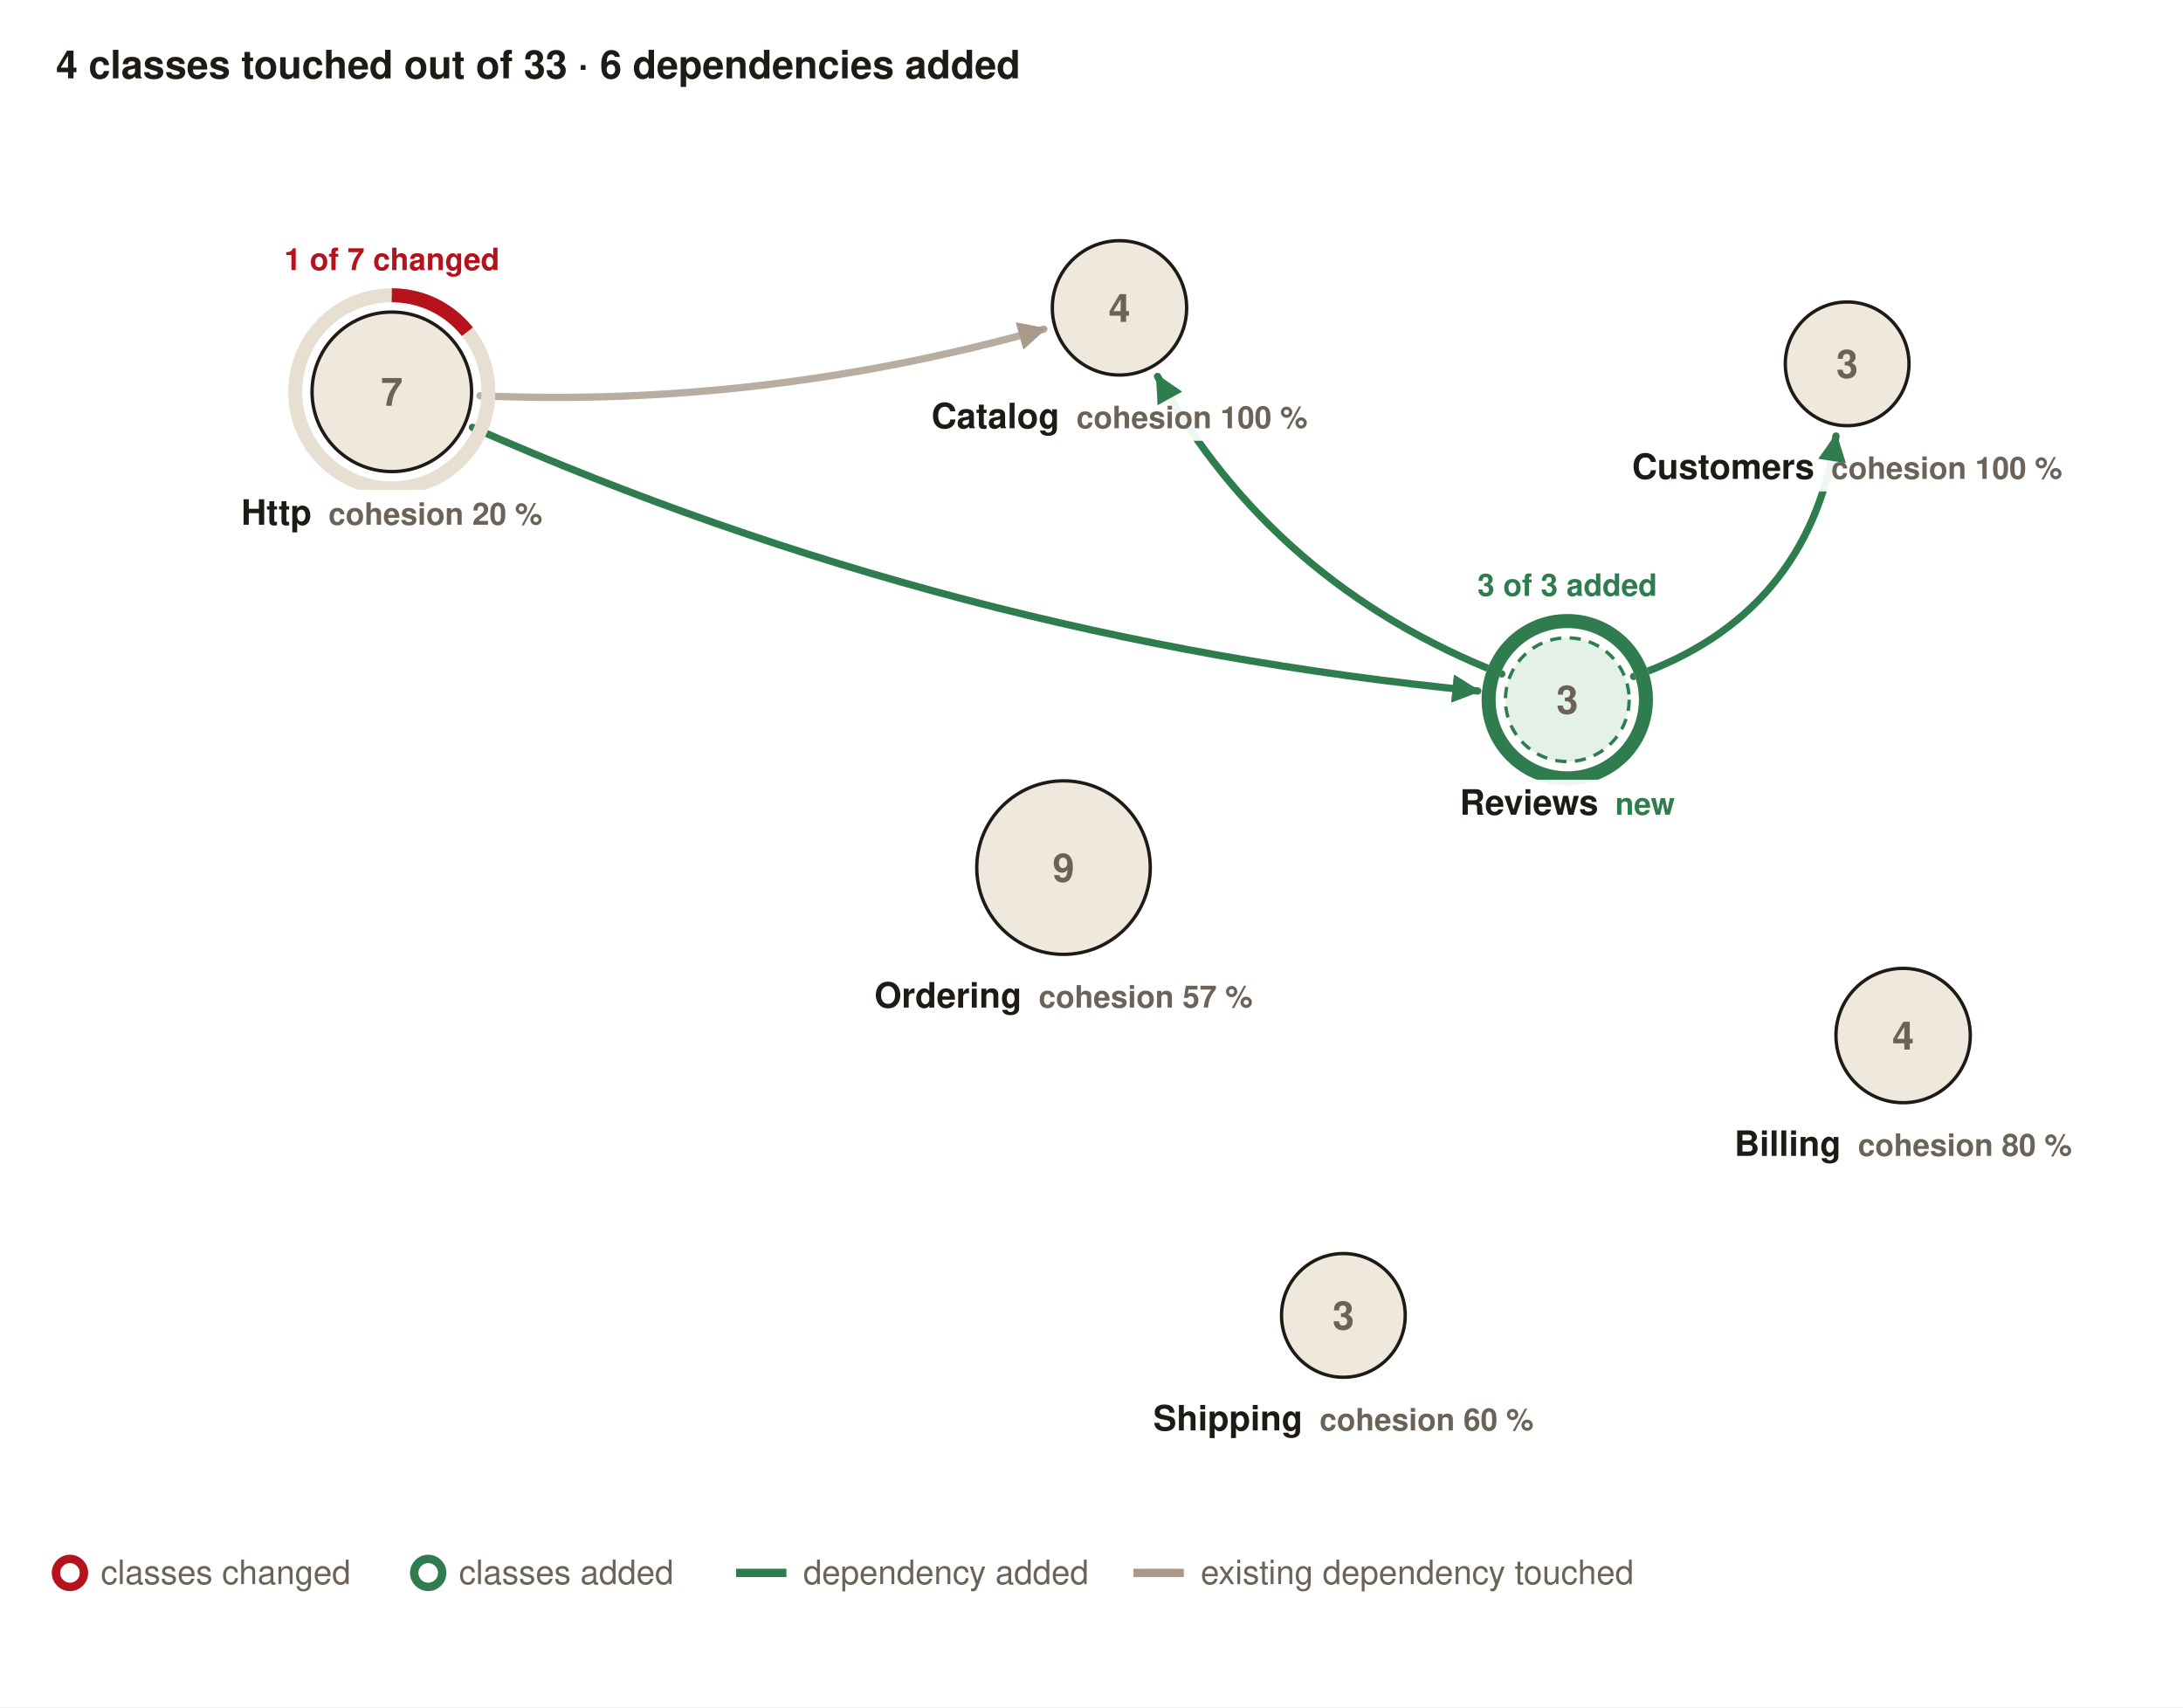
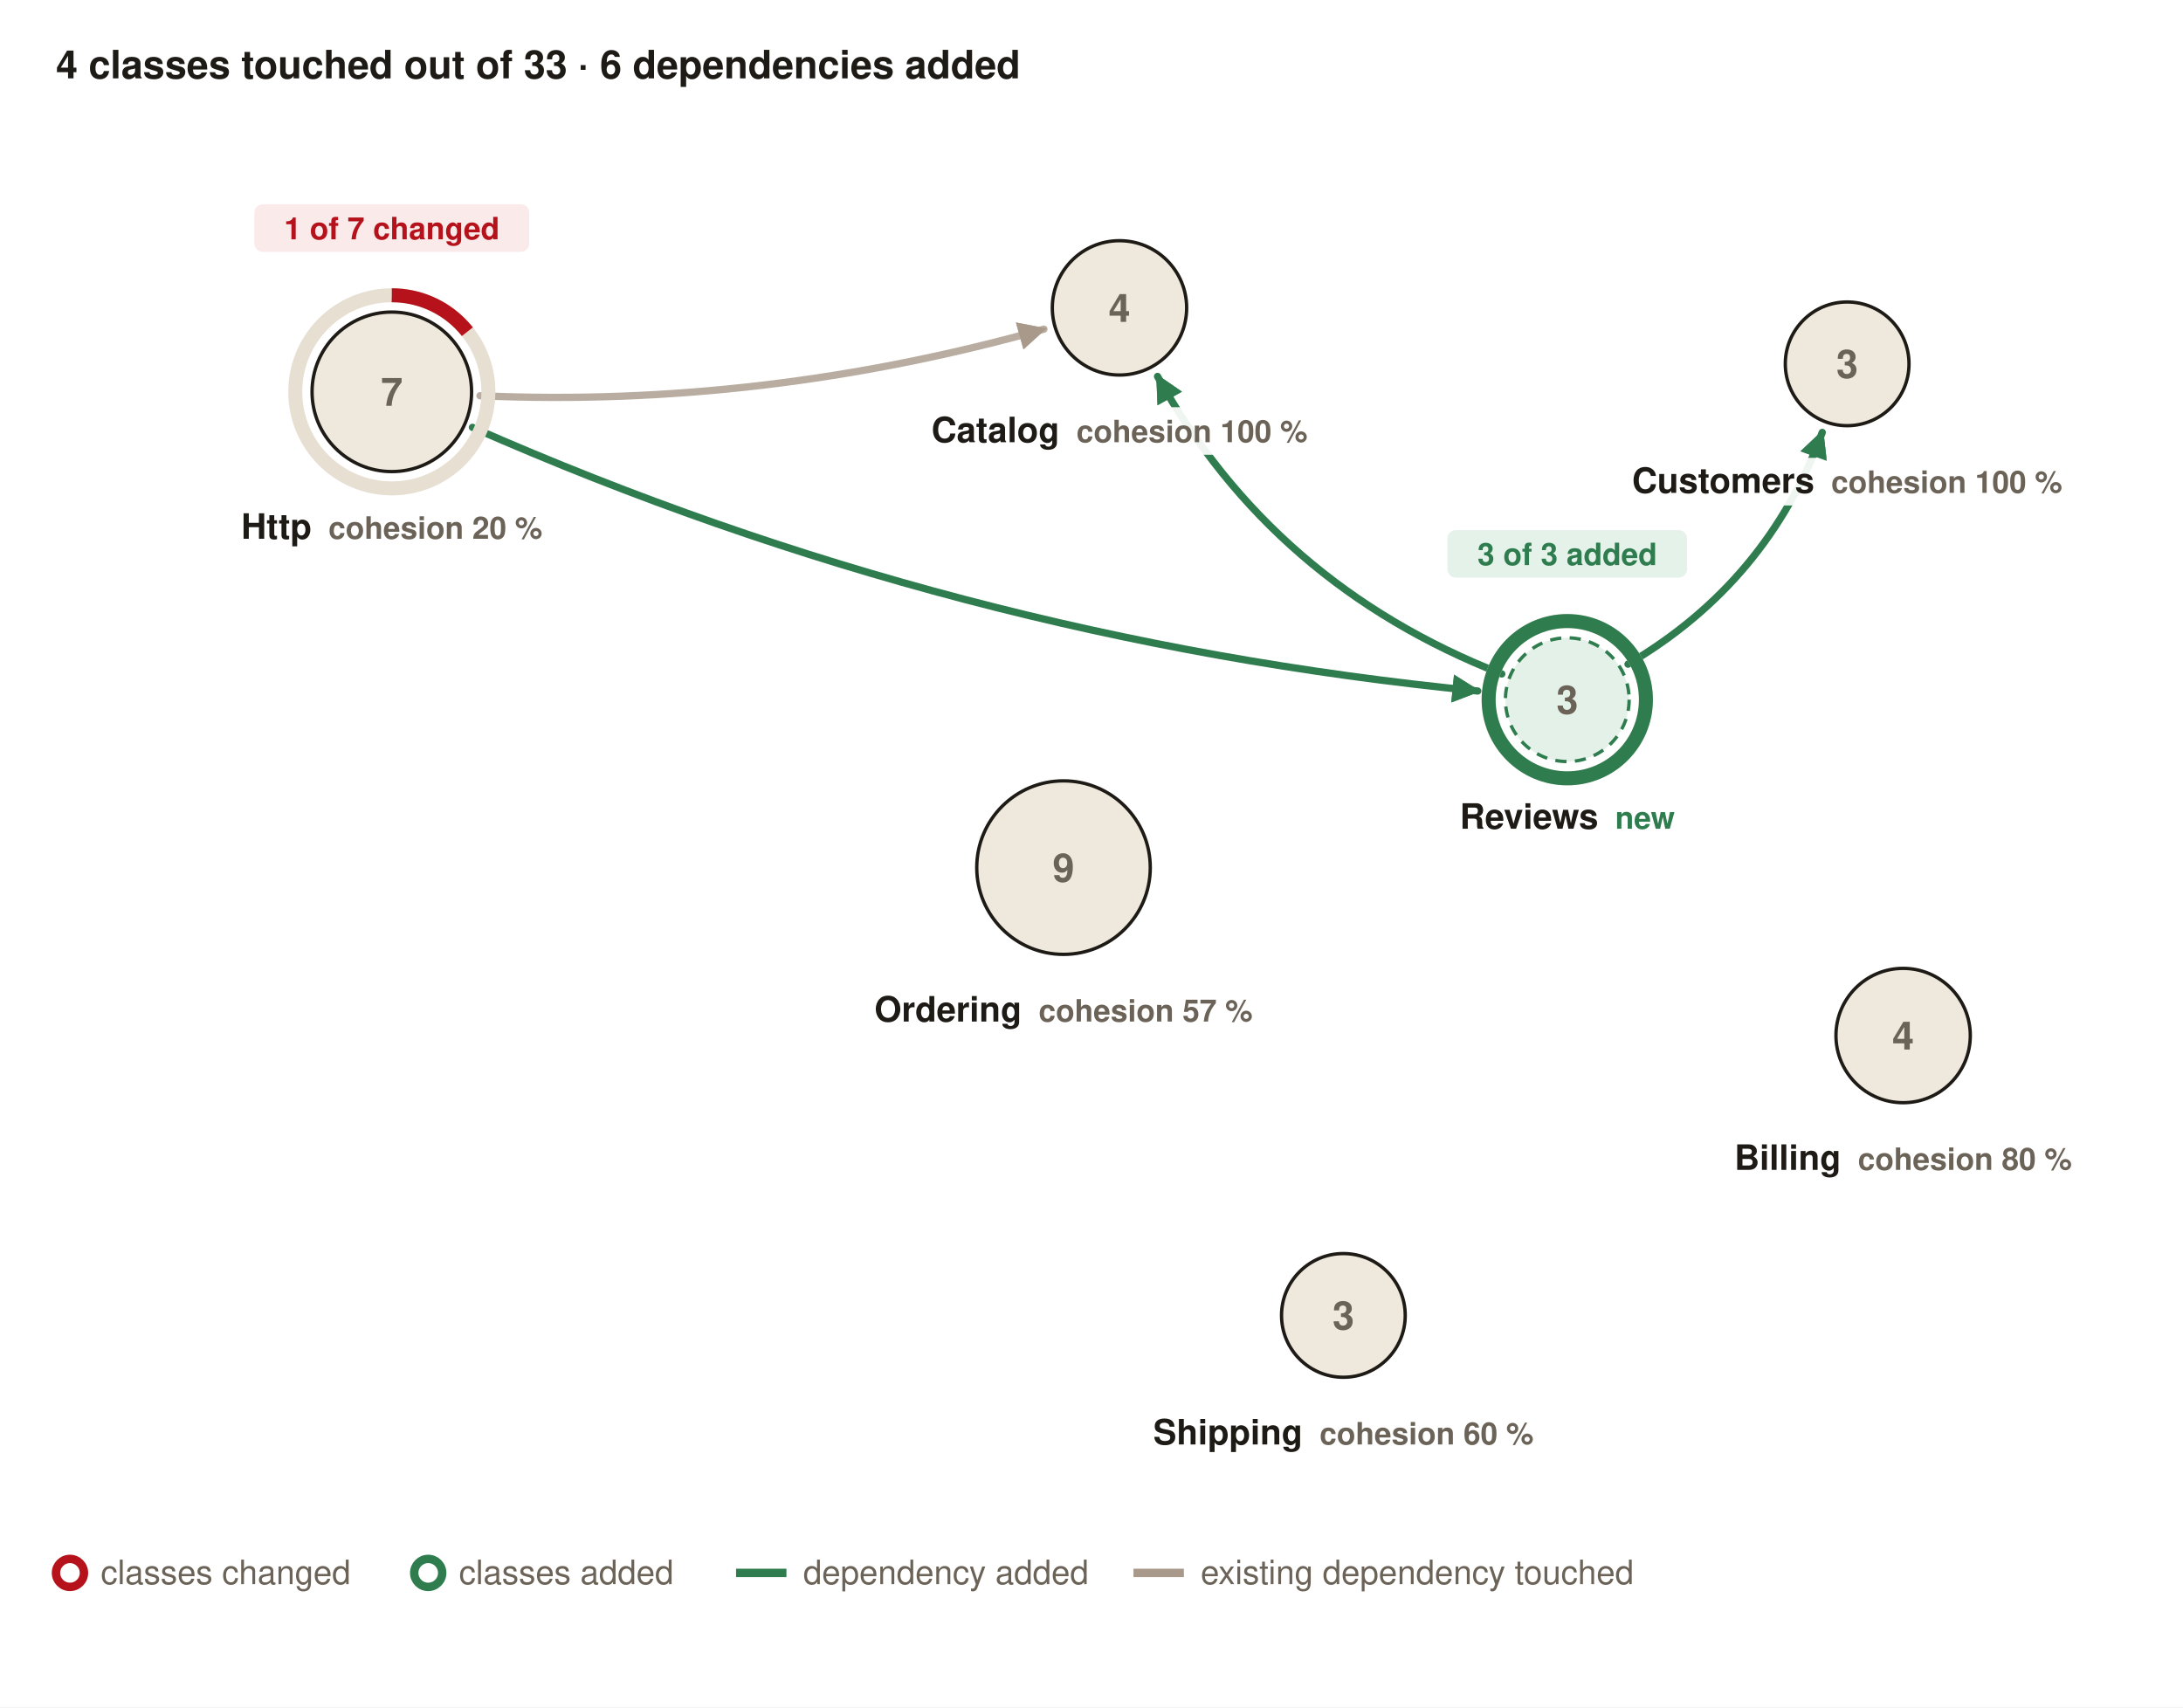
<svg xmlns="http://www.w3.org/2000/svg" viewBox="0 0 780 610" width="780" height="610" font-family="-apple-system, 'Segoe UI', Helvetica, Arial, sans-serif">
  <style>text{fill:#1e1b16}.sub{fill:#6b6357;font-size:11px}.hot{fill:#b5121b;font-size:11px;font-weight:600}.new{fill:#2f7d4f;font-size:11px;font-weight:600}.legend{fill:#6b6357;font-size:12px}.count{fill:#6b6357;font-size:14px;font-weight:600}</style>
  <defs>
    <marker id="arrow-edge" viewBox="0 0 10 10" refX="9" refY="5" markerUnits="userSpaceOnUse" markerWidth="10" markerHeight="10" orient="auto-start-reverse">
      <path d="M0 0 L10 5 L0 10 z" fill="#a8998a" />
    </marker>
    <marker id="arrow-added" viewBox="0 0 10 10" refX="9" refY="5" markerUnits="userSpaceOnUse" markerWidth="10" markerHeight="10" orient="auto-start-reverse">
      <path d="M0 0 L10 5 L0 10 z" fill="#2f7d4f" />
    </marker>
  </defs>
  <rect width="780" height="610" fill="#ffffff" />
  <text x="20" y="28" font-size="14" font-weight="600">4 classes touched out of 33 · 6 dependencies added</text>
  <path d="M171.5 141.4 Q272.4 145.8 373.0 117.6" fill="none" stroke="#a8998a" stroke-width="2.6" stroke-linecap="round" opacity="0.8" marker-end="url(#arrow-edge)" />
  <path d="M168.8 152.7 Q341.2 228.6 528.0 246.9" fill="none" stroke="#2f7d4f" stroke-width="2.6" stroke-linecap="round" marker-end="url(#arrow-added)" />
  <path d="M536.6 240.8 Q454.8 208.8 413.6 134.5" fill="none" stroke="#2f7d4f" stroke-width="2.6" stroke-linecap="round" marker-end="url(#arrow-added)" />
-   <path d="M583.7 241.7 Q646.0 220.0 656.0 155.8" fill="none" stroke="#2f7d4f" stroke-width="2.6" stroke-linecap="round" marker-end="url(#arrow-added)" />
+   <path d="M581.7 237.3 Q631.6 208.0 651.1 154.5" fill="none" stroke="#2f7d4f" stroke-width="2.6" stroke-linecap="round" marker-end="url(#arrow-added)" />
  <circle cx="680" cy="370" r="24.0" fill="#efe9dd" stroke="#1e1b16" stroke-width="1.2" />
  <text x="680" y="375.0" text-anchor="middle" class="count">4</text>
-   <rect x="604.5" y="400.5" width="151.0" height="17" rx="3" fill="#ffffff" opacity="0.92" />
-   <text x="680" y="413.0" text-anchor="middle" font-size="12.5" font-weight="600">Billing<tspan dx="6" class="sub">cohesion 80 %</tspan>
+   <rect x="604.5" y="405.5" width="151.0" height="17" rx="3" fill="#ffffff" opacity="0.92" />
+   <text x="680" y="418.0" text-anchor="middle" font-size="12.5" font-weight="600">Billing<tspan dx="6" class="sub">cohesion 80 %</tspan>
  </text>
  <circle cx="400" cy="110" r="24.0" fill="#efe9dd" stroke="#1e1b16" stroke-width="1.2" />
  <text x="400" y="115.0" text-anchor="middle" class="count">4</text>
-   <rect x="321.3" y="140.5" width="157.4" height="17" rx="3" fill="#ffffff" opacity="0.92" />
-   <text x="400" y="153.0" text-anchor="middle" font-size="12.5" font-weight="600">Catalog<tspan dx="6" class="sub">cohesion 100 %</tspan>
+   <rect x="321.3" y="145.5" width="157.4" height="17" rx="3" fill="#ffffff" opacity="0.92" />
+   <text x="400" y="158.0" text-anchor="middle" font-size="12.5" font-weight="600">Catalog<tspan dx="6" class="sub">cohesion 100 %</tspan>
  </text>
  <circle cx="660" cy="130" r="22.1" fill="#efe9dd" stroke="#1e1b16" stroke-width="1.2" />
  <text x="660" y="135.0" text-anchor="middle" class="count">3</text>
-   <rect x="573.9" y="158.6" width="172.2" height="17" rx="3" fill="#ffffff" opacity="0.92" />
-   <text x="660" y="171.1" text-anchor="middle" font-size="12.5" font-weight="600">Customers<tspan dx="6" class="sub">cohesion 100 %</tspan>
+   <rect x="573.9" y="163.6" width="172.2" height="17" rx="3" fill="#ffffff" opacity="0.92" />
+   <text x="660" y="176.1" text-anchor="middle" font-size="12.5" font-weight="600">Customers<tspan dx="6" class="sub">cohesion 100 %</tspan>
  </text>
  <circle cx="140" cy="140" r="34.5" fill="none" stroke="#e6dfd2" stroke-width="5" />
  <circle cx="140" cy="140" r="34.5" fill="none" stroke="#b5121b" stroke-width="5" stroke-dasharray="31.0 216.9" transform="rotate(-90 140 140)" />
-   <rect x="90.9" y="84.0" width="98.2" height="17" rx="3" fill="#ffffff" opacity="0.92" />
-   <text x="140" y="96.5" text-anchor="middle" class="hot">1 of 7 changed</text>
+   <rect x="90.9" y="73.0" width="98.2" height="17" rx="3" fill="#fbe8e8" opacity="0.92" />
+   <text x="140" y="85.5" text-anchor="middle" class="hot">1 of 7 changed</text>
  <circle cx="140" cy="140" r="28.5" fill="#efe9dd" stroke="#1e1b16" stroke-width="1.2" />
  <text x="140" y="145.0" text-anchor="middle" class="count">7</text>
-   <rect x="75.6" y="175.0" width="128.8" height="17" rx="3" fill="#ffffff" opacity="0.92" />
-   <text x="140" y="187.5" text-anchor="middle" font-size="12.5" font-weight="600">Http<tspan dx="6" class="sub">cohesion 20 %</tspan>
+   <rect x="75.6" y="180.0" width="128.8" height="17" rx="3" fill="#ffffff" opacity="0.92" />
+   <text x="140" y="192.5" text-anchor="middle" font-size="12.5" font-weight="600">Http<tspan dx="6" class="sub">cohesion 20 %</tspan>
  </text>
  <circle cx="380" cy="310" r="31.0" fill="#efe9dd" stroke="#1e1b16" stroke-width="1.2" />
  <text x="380" y="315.0" text-anchor="middle" class="count">9</text>
-   <rect x="300.8" y="347.5" width="158.4" height="17" rx="3" fill="#ffffff" opacity="0.92" />
-   <text x="380" y="360.0" text-anchor="middle" font-size="12.5" font-weight="600">Ordering<tspan dx="6" class="sub">cohesion 57 %</tspan>
+   <rect x="300.8" y="352.5" width="158.4" height="17" rx="3" fill="#ffffff" opacity="0.92" />
+   <text x="380" y="365.0" text-anchor="middle" font-size="12.5" font-weight="600">Ordering<tspan dx="6" class="sub">cohesion 57 %</tspan>
  </text>
  <circle cx="560" cy="250" r="28.1" fill="none" stroke="#e6dfd2" stroke-width="5" />
  <circle cx="560" cy="250" r="28.1" fill="none" stroke="#2f7d4f" stroke-width="5" stroke-dasharray="176.7 176.7" stroke-dashoffset="0.0" transform="rotate(-90 560 250)" />
-   <rect x="517.2" y="200.4" width="85.6" height="17" rx="3" fill="#ffffff" opacity="0.92" />
-   <text x="560" y="212.9" text-anchor="middle" class="new">3 of 3 added</text>
+   <rect x="517.2" y="189.4" width="85.6" height="17" rx="3" fill="#e3f1e8" opacity="0.92" />
+   <text x="560" y="201.9" text-anchor="middle" class="new">3 of 3 added</text>
  <circle cx="560" cy="250" r="22.1" fill="#e3f1e8" stroke="#2f7d4f" stroke-width="1.2" stroke-dasharray="4 3" />
  <text x="560" y="255.0" text-anchor="middle" class="count">3</text>
-   <rect x="516.5" y="278.6" width="87.0" height="17" rx="3" fill="#ffffff" opacity="0.92" />
-   <text x="560" y="291.1" text-anchor="middle" font-size="12.5" font-weight="600">Reviews<tspan dx="6" class="new">new</tspan>
+   <rect x="516.5" y="283.6" width="87.0" height="17" rx="3" fill="#ffffff" opacity="0.92" />
+   <text x="560" y="296.1" text-anchor="middle" font-size="12.5" font-weight="600">Reviews<tspan dx="6" class="new">new</tspan>
  </text>
  <circle cx="480" cy="470" r="22.1" fill="#efe9dd" stroke="#1e1b16" stroke-width="1.2" />
  <text x="480" y="475.0" text-anchor="middle" class="count">3</text>
-   <rect x="400.8" y="498.6" width="158.4" height="17" rx="3" fill="#ffffff" opacity="0.92" />
-   <text x="480" y="511.1" text-anchor="middle" font-size="12.5" font-weight="600">Shipping<tspan dx="6" class="sub">cohesion 60 %</tspan>
+   <rect x="400.8" y="503.6" width="158.4" height="17" rx="3" fill="#ffffff" opacity="0.92" />
+   <text x="480" y="516.1" text-anchor="middle" font-size="12.5" font-weight="600">Shipping<tspan dx="6" class="sub">cohesion 60 %</tspan>
  </text>
  <path d="M171.5 141.4 Q272.4 145.8 373.0 117.6" fill="none" stroke="none" marker-end="url(#arrow-edge)" />
  <path d="M168.8 152.7 Q341.2 228.6 528.0 246.9" fill="none" stroke="none" marker-end="url(#arrow-added)" />
  <path d="M536.6 240.8 Q454.8 208.8 413.6 134.5" fill="none" stroke="none" marker-end="url(#arrow-added)" />
-   <path d="M583.7 241.7 Q646.0 220.0 656.0 155.8" fill="none" stroke="none" marker-end="url(#arrow-added)" />
+   <path d="M581.7 237.3 Q631.6 208.0 651.1 154.5" fill="none" stroke="none" marker-end="url(#arrow-added)" />
  <circle cx="25" cy="562" r="5" fill="none" stroke="#b5121b" stroke-width="3" />
  <text x="36" y="566" class="legend">classes changed</text>
  <circle cx="153" cy="562" r="5" fill="none" stroke="#2f7d4f" stroke-width="3" />
  <text x="164" y="566" class="legend">classes added</text>
  <line x1="263" y1="562" x2="281" y2="562" stroke="#2f7d4f" stroke-width="3" />
  <text x="287" y="566" class="legend">dependency added</text>
  <line x1="405" y1="562" x2="423" y2="562" stroke="#a8998a" stroke-width="3" />
  <text x="429" y="566" class="legend">existing dependency touched</text>
</svg>
